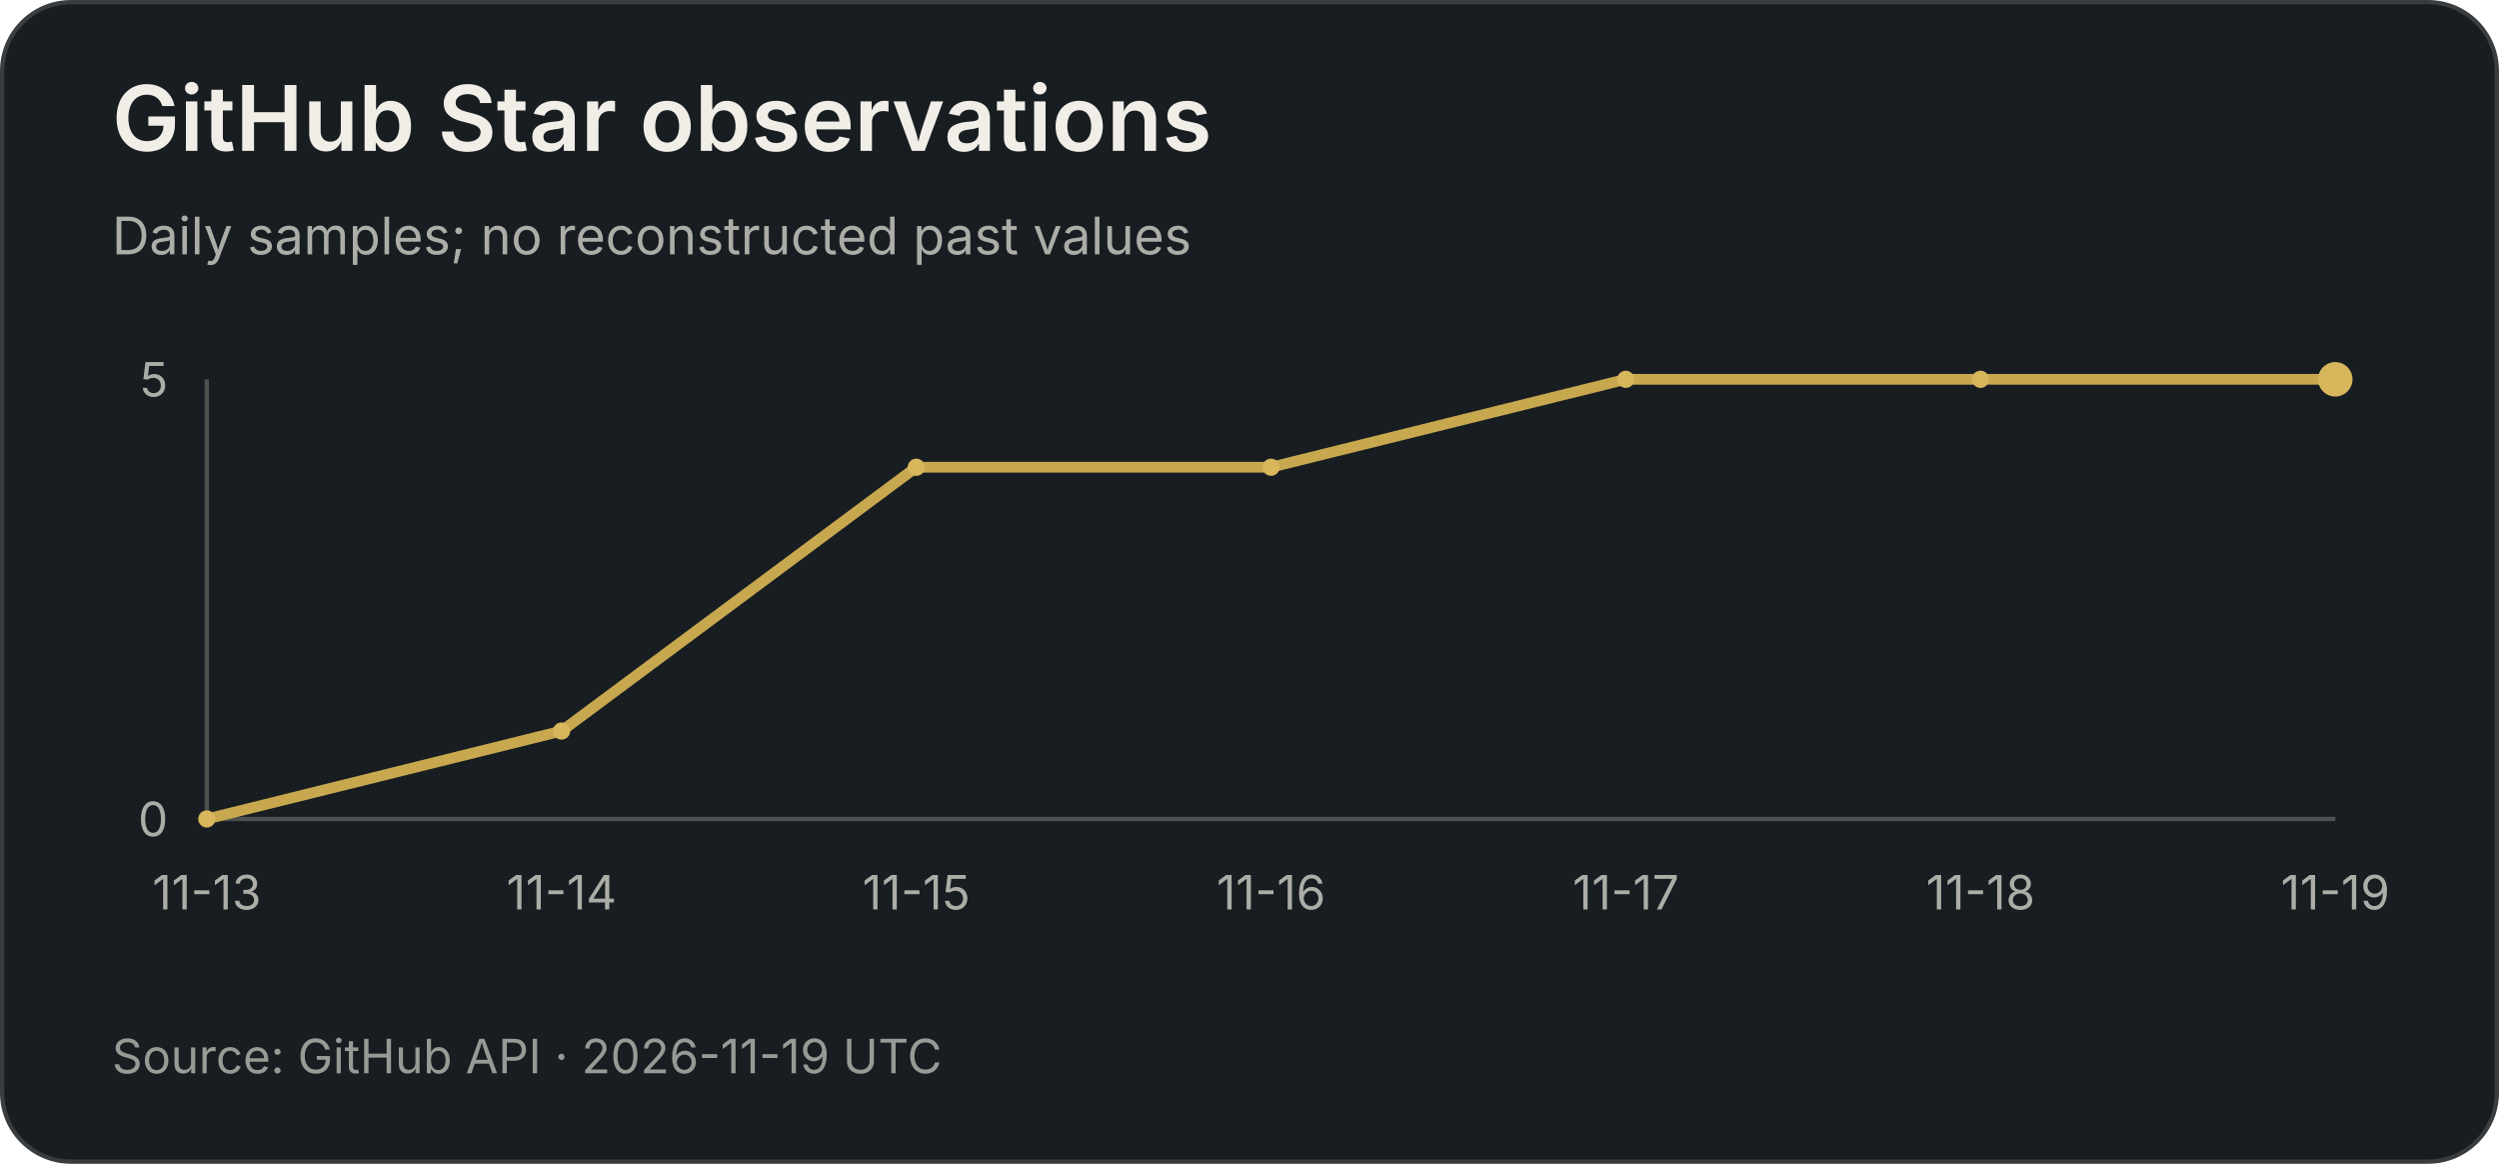
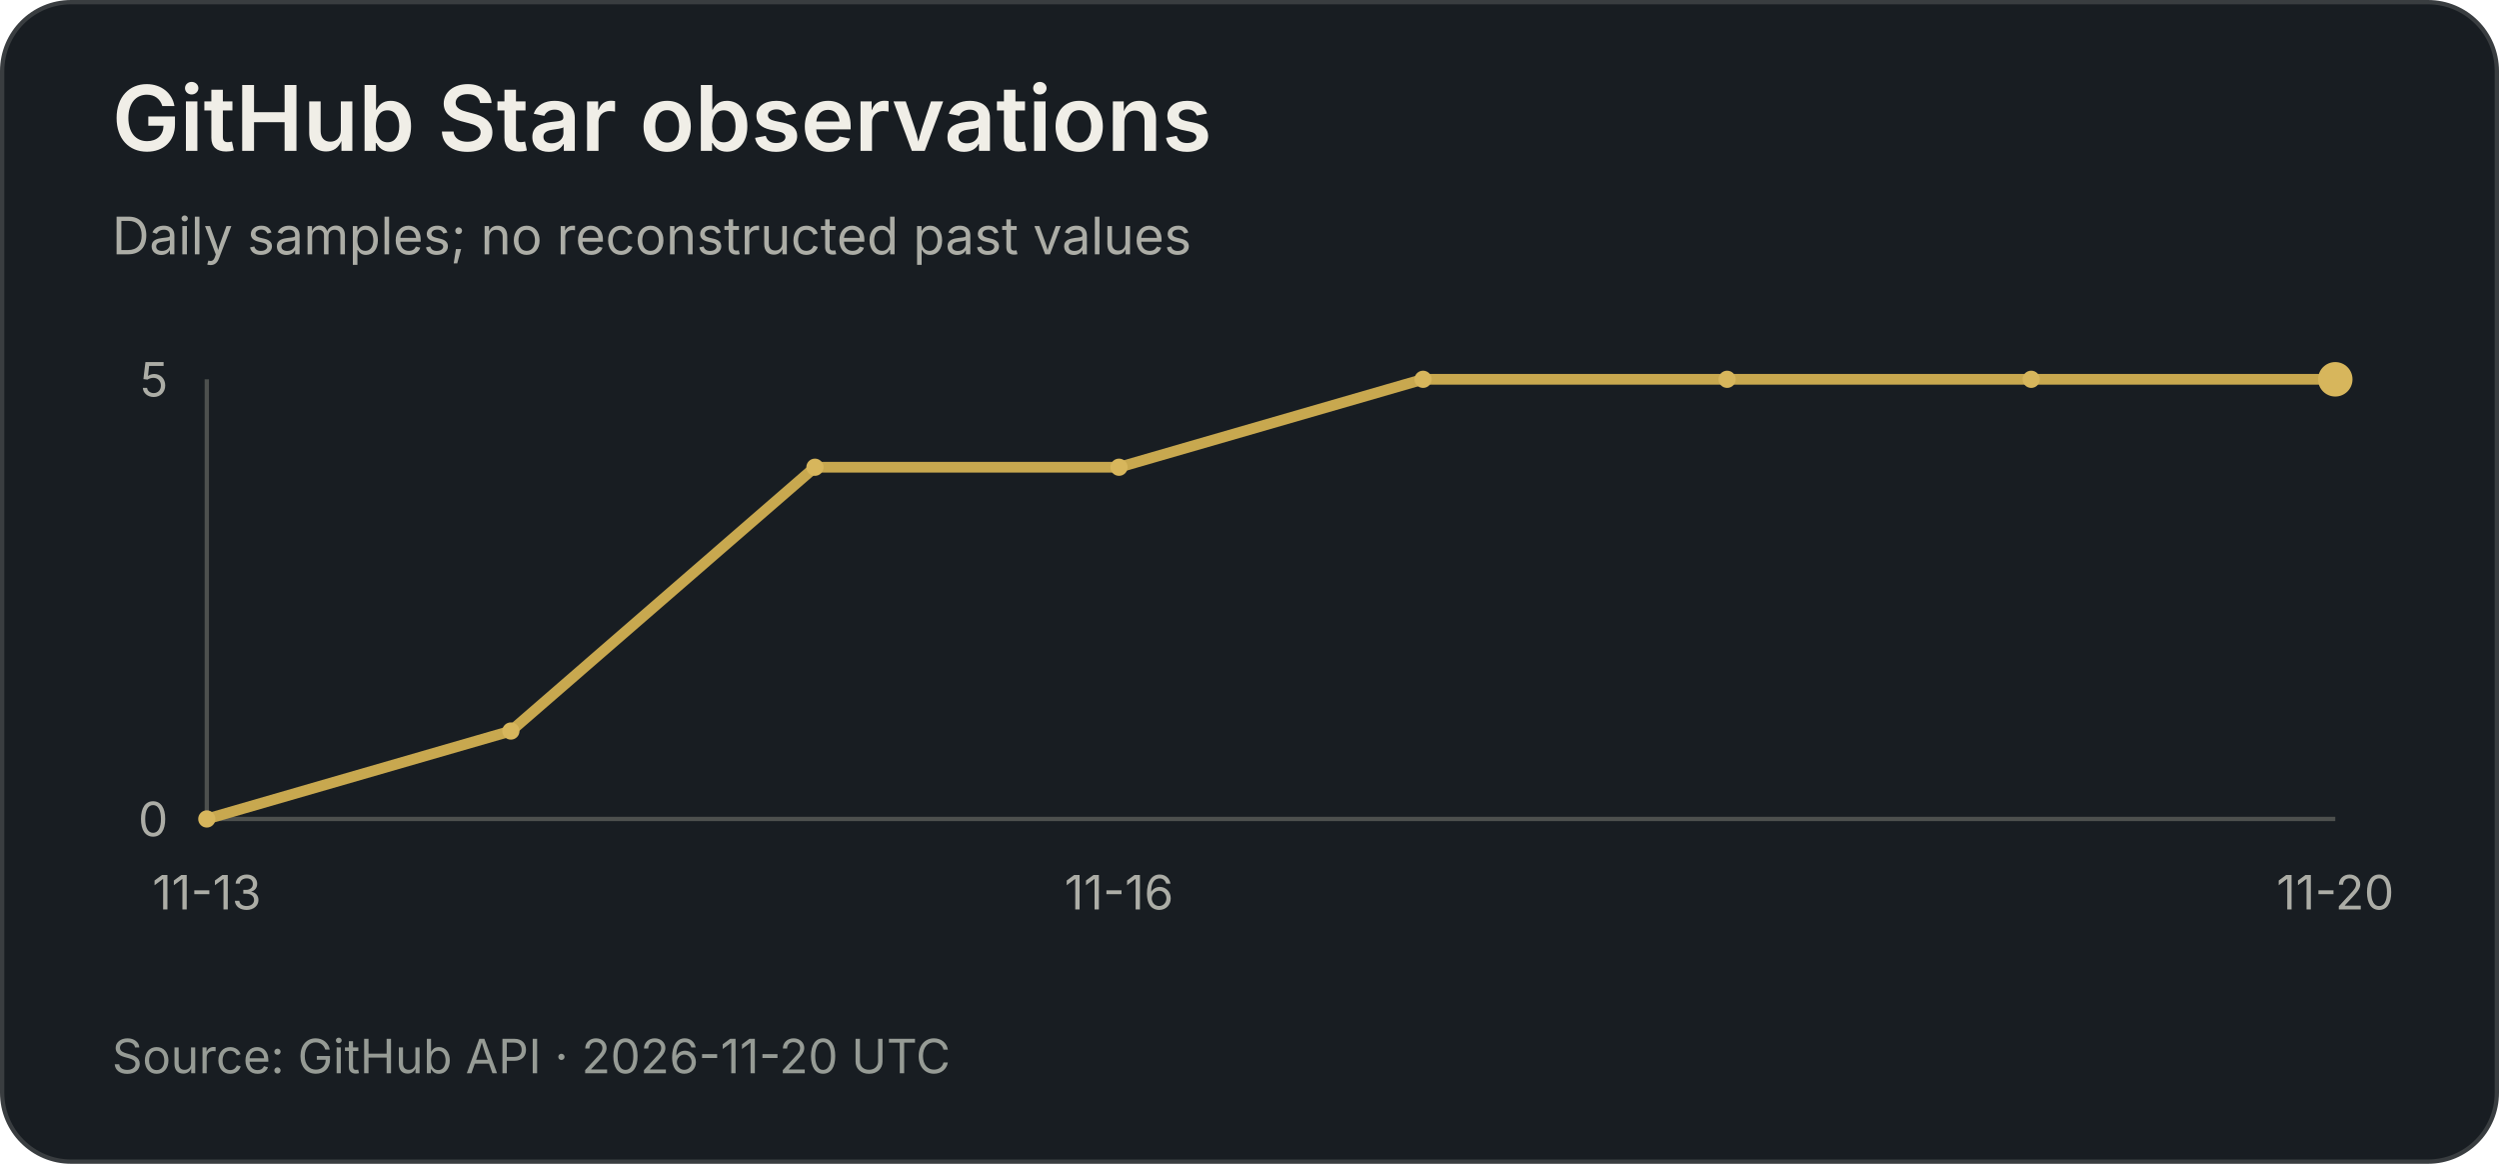
<svg xmlns="http://www.w3.org/2000/svg" width="580" height="270" viewBox="0 0 580 270" role="img" aria-label="GitHub Star observations">
  <rect x=".5" y=".5" width="579" height="269" rx="16" fill="#181d22" stroke="#393d40" />
  <g font-family="-apple-system,BlinkMacSystemFont,Segoe UI,sans-serif">
    <text x="26" y="35" fill="#f0eee7" font-size="21" font-weight="600">GitHub Star observations</text>
    <text x="26" y="59" fill="#acada6" font-size="12">Daily samples; no reconstructed past values</text>
    <path d="M48 88V190H542" fill="none" stroke="#4d504e" />
    <text x="39" y="92" text-anchor="end" fill="#acada6" font-size="11">5</text>
    <text x="39" y="194" text-anchor="end" fill="#acada6" font-size="11">0</text>
-     <polyline points="48,190 130.333,169.6 212.667,108.4 295,108.4 377.333,88 459.667,88 542,88" fill="none" stroke="#c8a84f" stroke-width="2.5" />
+     <polyline points="48,190 118.571,169.6 189.143,108.4 259.714,108.4 330.286,88 400.857,88 471.429,88 542,88" fill="none" stroke="#c8a84f" stroke-width="2.5" />
    <circle cx="48" cy="190" r="2" fill="#d7b65c" />
-     <circle cx="130.333" cy="169.6" r="2" fill="#d7b65c" />
-     <circle cx="212.667" cy="108.4" r="2" fill="#d7b65c" />
-     <circle cx="295" cy="108.4" r="2" fill="#d7b65c" />
-     <circle cx="377.333" cy="88" r="2" fill="#d7b65c" />
-     <circle cx="459.667" cy="88" r="2" fill="#d7b65c" />
+     <circle cx="118.571" cy="169.6" r="2" fill="#d7b65c" />
+     <circle cx="189.143" cy="108.4" r="2" fill="#d7b65c" />
+     <circle cx="259.714" cy="108.4" r="2" fill="#d7b65c" />
+     <circle cx="330.286" cy="88" r="2" fill="#d7b65c" />
+     <circle cx="400.857" cy="88" r="2" fill="#d7b65c" />
+     <circle cx="471.429" cy="88" r="2" fill="#d7b65c" />
    <circle cx="542" cy="88" r="4" fill="#d7b65c" />
    <text x="48" y="211" text-anchor="middle" fill="#acada6" font-size="11">11-13</text>
-     <text x="130.333" y="211" text-anchor="middle" fill="#acada6" font-size="11">11-14</text>
-     <text x="212.667" y="211" text-anchor="middle" fill="#acada6" font-size="11">11-15</text>
-     <text x="295" y="211" text-anchor="middle" fill="#acada6" font-size="11">11-16</text>
-     <text x="377.333" y="211" text-anchor="middle" fill="#acada6" font-size="11">11-17</text>
-     <text x="459.667" y="211" text-anchor="middle" fill="#acada6" font-size="11">11-18</text>
-     <text x="542" y="211" text-anchor="middle" fill="#acada6" font-size="11">11-19</text>
-     <text x="26" y="249" fill="#969b95" font-size="11">Source: GitHub API · 2026-11-19 UTC</text>
+     <text x="259.714" y="211" text-anchor="middle" fill="#acada6" font-size="11">11-16</text>
+     <text x="542" y="211" text-anchor="middle" fill="#acada6" font-size="11">11-20</text>
+     <text x="26" y="249" fill="#969b95" font-size="11">Source: GitHub API · 2026-11-20 UTC</text>
  </g>
</svg>
